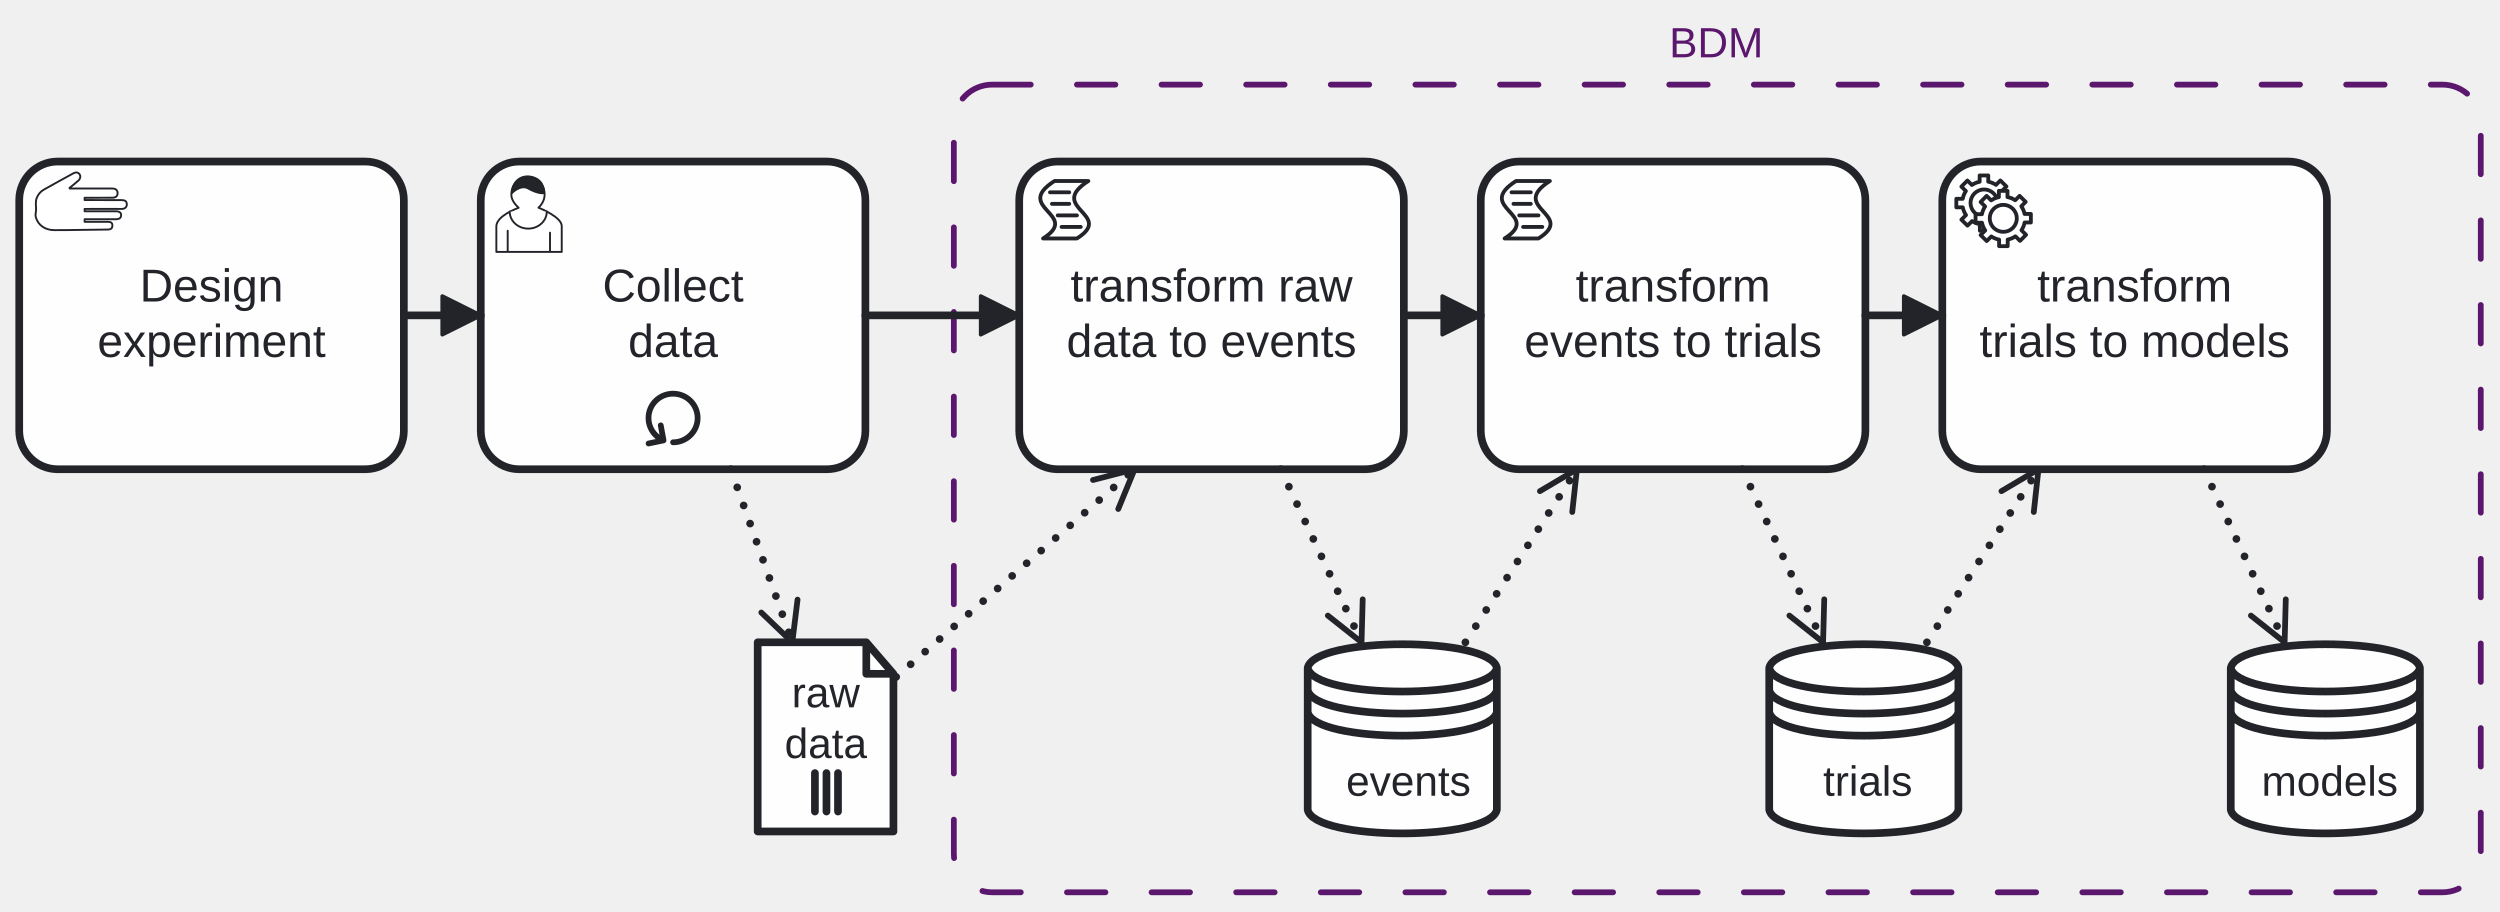
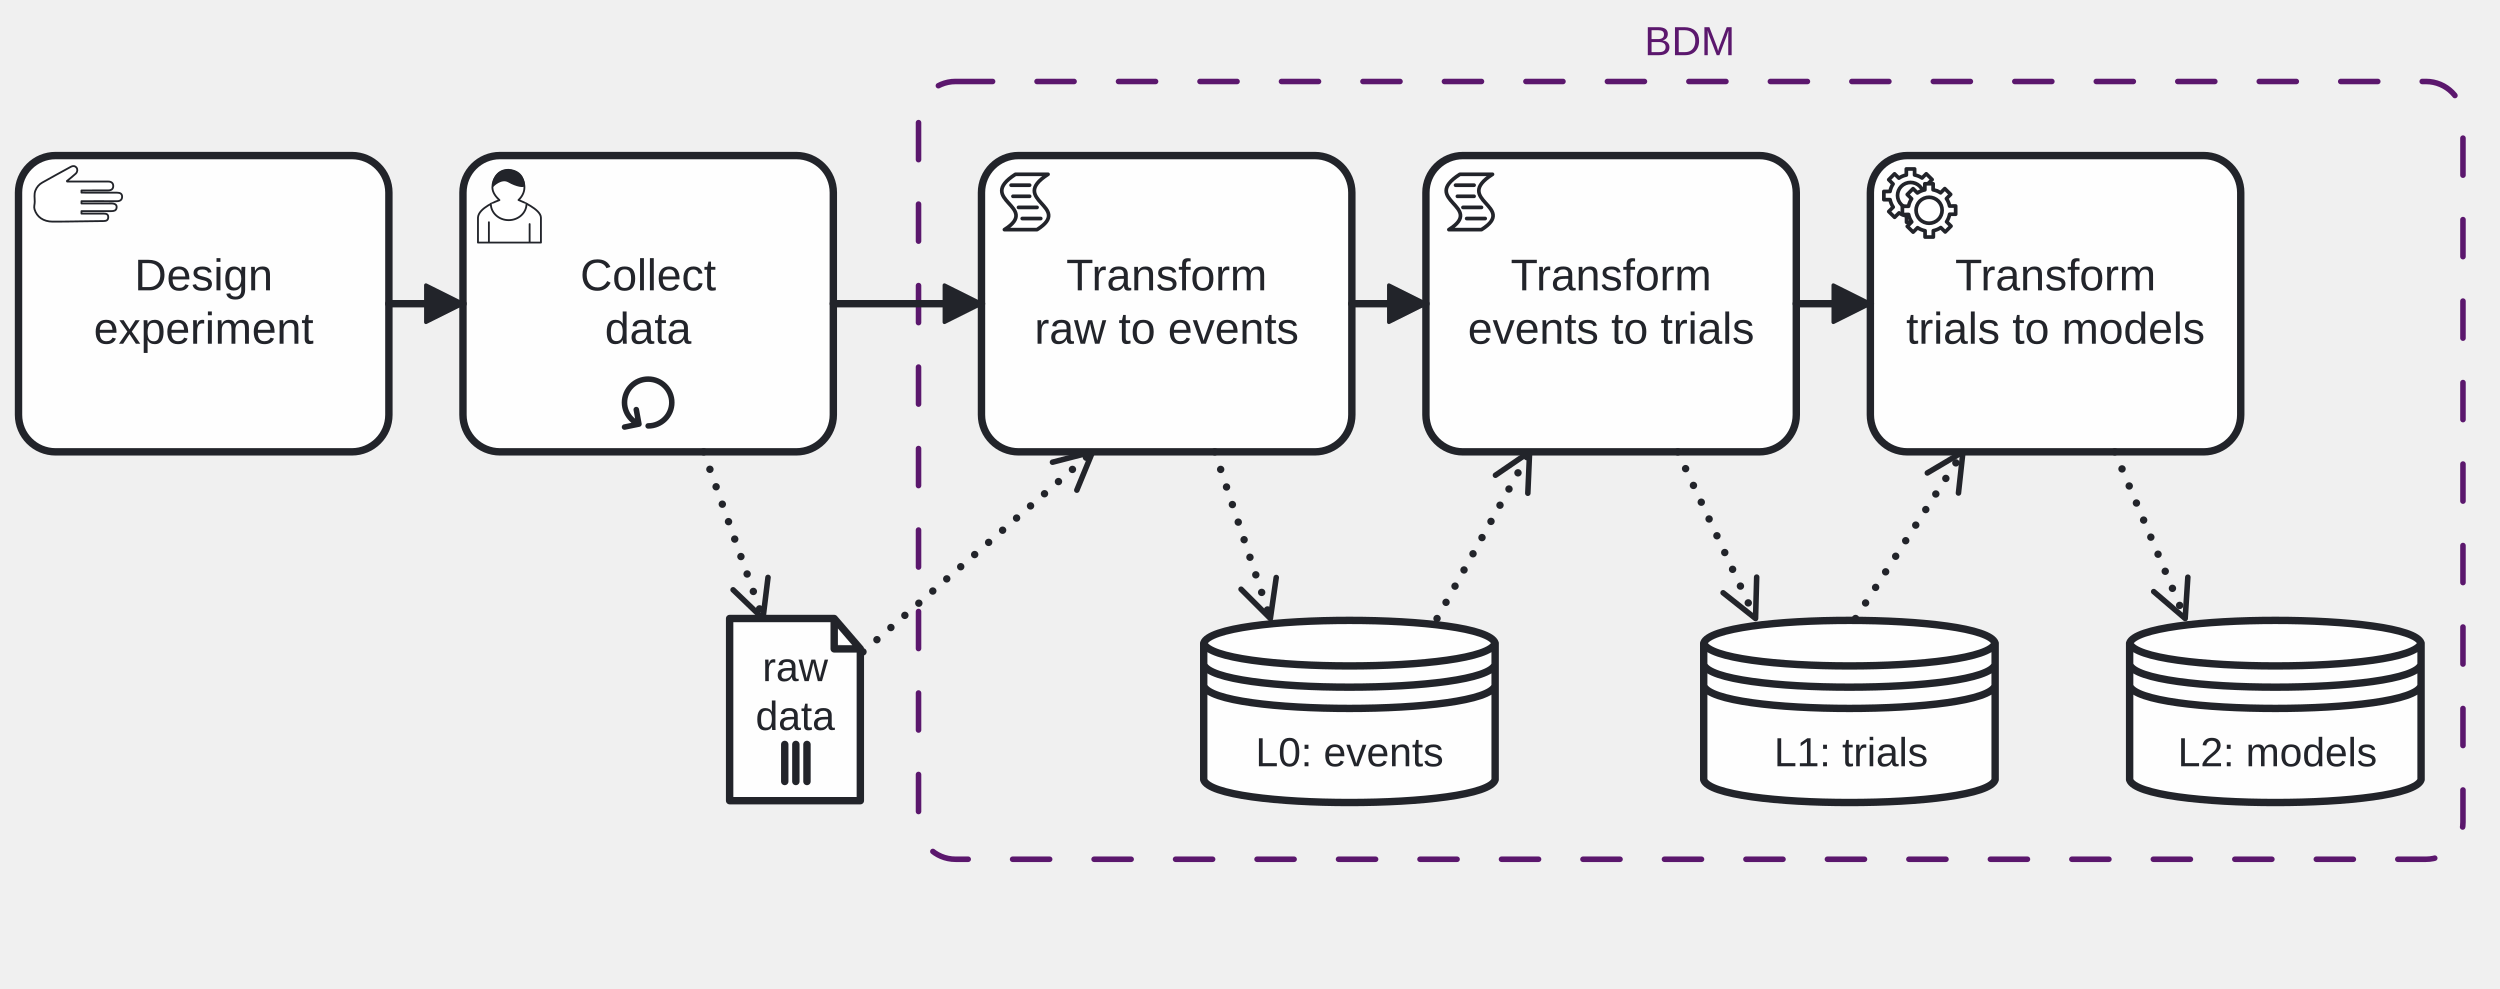
- <svg xmlns="http://www.w3.org/2000/svg" width="650" height="237" viewBox="155 68 650 237" version="1.1">
+ <svg xmlns="http://www.w3.org/2000/svg" width="675" height="267" viewBox="155 68 675 267" version="1.1">
  <defs>
    <pattern id="djs-grid-pattern-811394" width="10" height="10" patternUnits="userSpaceOnUse">
      <circle cx="0.5" cy="0.5" r="0.5" style="fill: rgb(204, 204, 204);" />
    </pattern>
  </defs>
  <g class="djs-group">
    <g class="djs-element djs-shape" data-element-id="DataStoreReference_1ino0y0" style="display: block;" transform="matrix(1 0 0 1 615 235)">
      <g class="djs-visual">
-         <path d="m  0,6.65 l  0,36.885 c  1.639,8.197 47.541,8.197  49.18,0 l  0,-36.885 c -1.639,-8.197 -47.541,-8.197 -49.18,0c  1.639,8.197 47.541,8.197  49.18,0 m  -49.18,5.738c  1.639,8.197 47.541,8.197 49.18,0m  -49.18,5.738c  1.639,8.197 47.541,8.197  49.18,0" style="fill: white; stroke-linecap: round; stroke-linejoin: round; stroke: rgb(34, 36, 42); stroke-width: 2px; fill-opacity: 0.95;" />
-       </g>
-       <rect class="djs-hit djs-hit-all" x="0" y="0" width="50" height="50" style="fill: none; stroke-opacity: 0; stroke: white; stroke-width: 15px;" />
-       <path d="M1.038 48.135C1.038 49.351 1.073 50.758 1.383 52.064C1.699 53.394 2.324 54.715 3.564 55.643C6.025 57.484 10.116 58.769 14.821 59.607C19.577 60.454 25.139 60.874 30.683 60.874C36.228 60.874 41.789 60.454 46.545 59.607C51.25 58.769 55.341 57.484 57.803 55.643C59.042 54.716 59.667 53.394 59.983 52.064C60.294 50.758 60.328 49.351 60.328 48.134V13.841C60.328 12.625 60.294 11.218 59.983 9.912C59.667 8.582 59.042 7.26 57.803 6.333C55.341 4.492 51.25 3.207 46.545 2.369C41.789 1.522 36.228 1.102 30.683 1.102C25.139 1.102 19.577 1.522 14.821 2.369C10.116 3.207 6.025 4.492 3.564 6.333C2.324 7.26 1.7 8.582 1.383 9.912C1.073 11.218 1.038 12.625 1.038 13.841V48.135Z" transform="translate(-6, -6)" class="djs-outline" style="stroke-width: 2px; fill: none;" />
-     </g>
-   </g>
-   <g class="djs-group">
-     <g class="djs-element djs-shape" data-element-id="DataStoreReference_1ino0y0_label" style="display: block;" transform="matrix(1 0 0 1 629 265)">
-       <g class="djs-visual">
-         <text lineHeight="1.2" class="djs-label" style="font-family: Arial, sans-serif; font-size: 11px; font-weight: normal; fill: rgb(34, 36, 42);">
-           <tspan x="0" y="9.9">trials</tspan>
-         </text>
-       </g>
-       <rect class="djs-hit djs-hit-all" x="0" y="0" width="24" height="14" style="fill: none; stroke-opacity: 0; stroke: white; stroke-width: 15px;" />
-       <rect x="-5" y="-5" rx="4" width="34" height="24" class="djs-outline" style="fill: none;" />
-     </g>
-   </g>
-   <g class="djs-group">
-     <g class="djs-element djs-shape" data-element-id="DataStoreReference_02o0uk6" style="display: block;" transform="matrix(1 0 0 1 495 235)">
-       <g class="djs-visual">
-         <path d="m  0,6.65 l  0,36.885 c  1.639,8.197 47.541,8.197  49.18,0 l  0,-36.885 c -1.639,-8.197 -47.541,-8.197 -49.18,0c  1.639,8.197 47.541,8.197  49.18,0 m  -49.18,5.738c  1.639,8.197 47.541,8.197 49.18,0m  -49.18,5.738c  1.639,8.197 47.541,8.197  49.18,0" style="fill: white; stroke-linecap: round; stroke-linejoin: round; stroke: rgb(34, 36, 42); stroke-width: 2px; fill-opacity: 0.95;" />
-       </g>
-       <rect class="djs-hit djs-hit-all" x="0" y="0" width="50" height="50" style="fill: none; stroke-opacity: 0; stroke: white; stroke-width: 15px;" />
-       <path d="M1.038 48.135C1.038 49.351 1.073 50.758 1.383 52.064C1.699 53.394 2.324 54.715 3.564 55.643C6.025 57.484 10.116 58.769 14.821 59.607C19.577 60.454 25.139 60.874 30.683 60.874C36.228 60.874 41.789 60.454 46.545 59.607C51.25 58.769 55.341 57.484 57.803 55.643C59.042 54.716 59.667 53.394 59.983 52.064C60.294 50.758 60.328 49.351 60.328 48.134V13.841C60.328 12.625 60.294 11.218 59.983 9.912C59.667 8.582 59.042 7.26 57.803 6.333C55.341 4.492 51.25 3.207 46.545 2.369C41.789 1.522 36.228 1.102 30.683 1.102C25.139 1.102 19.577 1.522 14.821 2.369C10.116 3.207 6.025 4.492 3.564 6.333C2.324 7.26 1.7 8.582 1.383 9.912C1.073 11.218 1.038 12.625 1.038 13.841V48.135Z" transform="translate(-6, -6)" class="djs-outline" style="stroke-width: 2px; fill: none;" />
-     </g>
-   </g>
-   <g class="djs-group">
-     <g class="djs-element djs-shape" data-element-id="DataStoreReference_02o0uk6_label" style="display: block;" transform="matrix(1 0 0 1 505 265)">
-       <g class="djs-visual">
-         <text lineHeight="1.2" class="djs-label" style="font-family: Arial, sans-serif; font-size: 11px; font-weight: normal; fill: rgb(34, 36, 42);">
-           <tspan x="0" y="9.9">events</tspan>
-         </text>
-       </g>
-       <rect class="djs-hit djs-hit-all" x="0" y="0" width="33" height="14" style="fill: none; stroke-opacity: 0; stroke: white; stroke-width: 15px;" />
-       <rect x="-5" y="-5" rx="4" width="43" height="24" class="djs-outline" style="fill: none;" />
-     </g>
-   </g>
-   <g class="djs-group">
-     <g class="djs-element djs-shape" data-element-id="DataStoreReference_0krgnbo" style="display: block;" transform="matrix(1 0 0 1 735 235)">
-       <g class="djs-visual">
-         <path d="m  0,6.65 l  0,36.885 c  1.639,8.197 47.541,8.197  49.18,0 l  0,-36.885 c -1.639,-8.197 -47.541,-8.197 -49.18,0c  1.639,8.197 47.541,8.197  49.18,0 m  -49.18,5.738c  1.639,8.197 47.541,8.197 49.18,0m  -49.18,5.738c  1.639,8.197 47.541,8.197  49.18,0" style="fill: white; stroke-linecap: round; stroke-linejoin: round; stroke: rgb(34, 36, 42); stroke-width: 2px; fill-opacity: 0.95;" />
-       </g>
-       <rect class="djs-hit djs-hit-all" x="0" y="0" width="50" height="50" style="fill: none; stroke-opacity: 0; stroke: white; stroke-width: 15px;" />
-       <path d="M1.038 48.135C1.038 49.351 1.073 50.758 1.383 52.064C1.699 53.394 2.324 54.715 3.564 55.643C6.025 57.484 10.116 58.769 14.821 59.607C19.577 60.454 25.139 60.874 30.683 60.874C36.228 60.874 41.789 60.454 46.545 59.607C51.25 58.769 55.341 57.484 57.803 55.643C59.042 54.716 59.667 53.394 59.983 52.064C60.294 50.758 60.328 49.351 60.328 48.134V13.841C60.328 12.625 60.294 11.218 59.983 9.912C59.667 8.582 59.042 7.26 57.803 6.333C55.341 4.492 51.25 3.207 46.545 2.369C41.789 1.522 36.228 1.102 30.683 1.102C25.139 1.102 19.577 1.522 14.821 2.369C10.116 3.207 6.025 4.492 3.564 6.333C2.324 7.26 1.7 8.582 1.383 9.912C1.073 11.218 1.038 12.625 1.038 13.841V48.135Z" transform="translate(-6, -6)" class="djs-outline" style="stroke-width: 2px; fill: none;" />
-     </g>
-   </g>
-   <g class="djs-group">
-     <g class="djs-element djs-shape" data-element-id="DataStoreReference_0krgnbo_label" style="display: block;" transform="matrix(1 0 0 1 743 265)">
-       <g class="djs-visual">
-         <text lineHeight="1.2" class="djs-label" style="font-family: Arial, sans-serif; font-size: 11px; font-weight: normal; fill: rgb(34, 36, 42);">
-           <tspan x="0" y="9.9">models</tspan>
-         </text>
-       </g>
-       <rect class="djs-hit djs-hit-all" x="0" y="0" width="36" height="14" style="fill: none; stroke-opacity: 0; stroke: white; stroke-width: 15px;" />
-       <rect x="-5" y="-5" rx="4" width="46" height="24" class="djs-outline" style="fill: none;" />
+         <path d="m  0,6.65 l  0,36.885 c  2.623,8.197 76.066,8.197  78.689,0 l  0,-36.885 c -2.623,-8.197 -76.066,-8.197 -78.689,0c  2.623,8.197 76.066,8.197  78.689,0 m  -78.689,5.738c  2.623,8.197 76.066,8.197 78.689,0m  -78.689,5.738c  2.623,8.197 76.066,8.197  78.689,0" style="fill: white; stroke-linecap: round; stroke-linejoin: round; stroke: rgb(34, 36, 42); stroke-width: 2px; fill-opacity: 0.95;" />
+       </g>
+       <rect class="djs-hit djs-hit-all" x="0" y="0" width="80" height="50" style="fill: none; stroke-opacity: 0; stroke: white; stroke-width: 15px;" />
+       <rect x="0" y="0" rx="4" width="100" height="100" class="djs-outline" style="fill: none;" />
    </g>
  </g>
  <g class="djs-group">
    <g class="djs-element djs-shape" data-element-id="Activity_1r7goy7" style="display: block;" transform="matrix(1 0 0 1 160 110)">
      <g class="djs-visual">
        <rect x="0" y="0" width="100" height="80" rx="10" ry="10" style="stroke-linecap: round; stroke-linejoin: round; stroke: rgb(34, 36, 42); stroke-width: 2px; fill: white; fill-opacity: 0.95;" />
        <text lineHeight="1.2" class="djs-label" style="font-family: Arial, sans-serif; font-size: 12px; font-weight: normal; fill: rgb(34, 36, 42);">
          <tspan x="31.32" y="36.4">Design </tspan>
          <tspan x="20.316" y="50.8">experiment</tspan>
        </text>
        <path d="m 17,15 c 0.234,-0.01 5.604,0.008 8.029,0.004 0.808,0 1.271,-0.172 1.417,-0.752 0.227,-0.898 -0.334,-1.314 -1.338,-1.316 -2.467,-0.01 -7.886,-0.004 -8.108,-0.004 -0.014,-0.079 0.016,-0.533 0,-0.61 0.195,-0.042 8.507,0.006 9.616,0.002 0.877,-0.007 1.35,-0.438 1.353,-1.208 0.003,-0.768 -0.479,-1.09 -1.35,-1.091 -2.968,-0.002 -9.619,-0.013 -9.619,-0.013 v -0.591 c 0,0 5.052,-0.016 7.225,-0.016 0.888,-0.002 1.354,-0.416 1.351,-1.193 -0.006,-0.761 -0.492,-1.196 -1.361,-1.196 -3.473,-0.005 -10.86,-0.003 -11.083,-0.003 -0.022,-0.047 -0.045,-0.094 -0.069,-0.139 0.394,-0.319 2.041,-1.626 2.415,-2.017 0.469,-0.487 0.519,-1.165 0.162,-1.604 -0.414,-0.511 -0.973,-0.5 -1.48,-0.236 -1.461,0.764 -6.6,3.643 -7.733,4.271 -0.9,0.499 -1.516,1.253 -1.882,2.19 -0.37,0.95 -0.17,2.01 -0.166,2.979 0.004,0.718 -0.273,1.345 -0.055,2.063 0.629,2.087 2.425,3.312 4.859,3.318 4.618,0.014 9.238,-0.139 13.857,-0.158 0.755,-0.004 1.171,-0.301 1.182,-1.033 0.012,-0.754 -0.423,-0.969 -1.183,-0.973 -1.778,-0.01 -5.824,-0.004 -6.04,-0.004 10e-4,-0.084 0.003,-0.586 10e-4,-0.67 z" style="fill: white; stroke-linecap: round; stroke-linejoin: round; stroke: rgb(34, 36, 42); stroke-width: 0.5px;" />
      </g>
      <rect class="djs-hit djs-hit-all" x="0" y="0" width="100" height="80" style="fill: none; stroke-opacity: 0; stroke: white; stroke-width: 15px;" />
      <rect x="-5" y="-5" rx="14" width="110" height="90" class="djs-outline" style="fill: none;" />
    </g>
  </g>
  <g class="djs-group">
    <g class="djs-element djs-shape" data-element-id="Activity_1oquv73" style="display: block;" transform="matrix(1 0 0 1 660 110)">
      <g class="djs-visual">
        <rect x="0" y="0" width="100" height="80" rx="10" ry="10" style="stroke-linecap: round; stroke-linejoin: round; stroke: rgb(34, 36, 42); stroke-width: 2px; fill: white; fill-opacity: 0.95;" />
        <text lineHeight="1.2" class="djs-label" style="font-family: Arial, sans-serif; font-size: 12px; font-weight: normal; fill: rgb(34, 36, 42);">
-           <tspan x="24.66" y="36.4">transform</tspan>
+           <tspan x="22.883" y="36.4">Transform</tspan>
          <tspan x="9.652" y="50.8">trials to models</tspan>
        </text>
        <circle cx="5" cy="5" r="5" transform="translate(6, 6)" style="stroke-linecap: round; stroke-linejoin: round; stroke: none; stroke-width: 2px; fill: white;" />
        <path d="m 12,18 v -1.713 c 0.352,-0.07 0.704,-0.178 1.048,-0.321 0.344,-0.145 0.666,-0.321 0.966,-0.521 l 1.194,1.18 1.567,-1.577 -1.195,-1.18 c 0.403,-0.614 0.683,-1.299 0.825,-2.018 l 1.622,-0.01 v -2.22 l -1.637,0.01 c -0.073,-0.352 -0.178,-0.7 -0.324,-1.044 -0.145,-0.344 -0.321,-0.664 -0.523,-0.962 l 1.131,-1.136 -1.583,-1.563 -1.13,1.136 c -0.614,-0.401 -1.303,-0.681 -2.023,-0.822 l 0.009,-1.619 h -2.241 l 0.004,1.631 c -0.354,0.074 -0.705,0.18 -1.05,0.324 -0.344,0.144 -0.665,0.321 -0.964,0.52 l -1.17,-1.158 -1.567,1.579 1.168,1.157 c -0.403,0.613 -0.683,1.298 -0.825,2.017 l -1.659,0.003 v 2.222 l 1.672,-0.006 c 0.073,0.351 0.18,0.702 0.324,1.045 0.145,0.344 0.321,0.664 0.523,0.961 l -1.199,1.197 1.584,1.56 1.196,-1.193 c 0.614,0.403 1.303,0.682 2.023,0.823 l 7.19e-4,1.699 h 2.227 z m 0.221,-3.996 c -1.789,0.75 -3.858,-0.093 -4.61,-1.874 -0.752,-1.783 0.091,-3.846 1.88,-4.596 1.788,-0.749 3.857,0.093 4.609,1.874 0.752,1.782 -0.091,3.846 -1.88,4.596 z" style="fill: white; stroke-linecap: round; stroke-linejoin: round; stroke: rgb(34, 36, 42); stroke-width: 1px;" />
        <circle cx="5" cy="5" r="5" transform="translate(11, 10)" style="stroke-linecap: round; stroke-linejoin: round; stroke: none; stroke-width: 2px; fill: white;" />
        <path d="m 17,22 v -1.713 c 0.352,-0.07 0.704,-0.178 1.048,-0.321 0.344,-0.145 0.666,-0.321 0.966,-0.521 l 1.194,1.18 1.567,-1.577 -1.195,-1.18 c 0.403,-0.614 0.683,-1.299 0.825,-2.018 l 1.622,-0.01 v -2.22 l -1.637,0.01 c -0.073,-0.352 -0.178,-0.7 -0.324,-1.044 -0.145,-0.344 -0.321,-0.664 -0.523,-0.962 l 1.131,-1.136 -1.583,-1.563 -1.13,1.136 c -0.614,-0.401 -1.303,-0.681 -2.023,-0.822 l 0.009,-1.619 h -2.241 l 0.004,1.631 c -0.354,0.074 -0.705,0.18 -1.05,0.324 -0.344,0.144 -0.665,0.321 -0.964,0.52 l -1.17,-1.158 -1.567,1.579 1.168,1.157 c -0.403,0.613 -0.683,1.298 -0.825,2.017 l -1.659,0.003 v 2.222 l 1.672,-0.006 c 0.073,0.351 0.18,0.702 0.324,1.045 0.145,0.344 0.321,0.664 0.523,0.961 l -1.199,1.197 1.584,1.56 1.196,-1.193 c 0.614,0.403 1.303,0.682 2.023,0.823 l 7.19e-4,1.699 h 2.227 z m 0.221,-3.996 c -1.789,0.75 -3.858,-0.093 -4.61,-1.874 -0.752,-1.783 0.091,-3.846 1.88,-4.596 1.788,-0.749 3.857,0.093 4.609,1.874 0.752,1.782 -0.091,3.846 -1.88,4.596 z" style="fill: white; stroke-linecap: round; stroke-linejoin: round; stroke: rgb(34, 36, 42); stroke-width: 1px;" />
      </g>
      <rect class="djs-hit djs-hit-all" x="0" y="0" width="100" height="80" style="fill: none; stroke-opacity: 0; stroke: white; stroke-width: 15px;" />
      <rect x="-5" y="-5" rx="14" width="110" height="90" class="djs-outline" style="fill: none;" />
    </g>
  </g>
  <g class="djs-group">
    <g class="djs-element djs-shape" data-element-id="Activity_0a0hjwh" style="display: block;" transform="matrix(1 0 0 1 280 110)">
      <g class="djs-visual">
        <rect x="0" y="0" width="100" height="80" rx="10" ry="10" style="stroke-linecap: round; stroke-linejoin: round; stroke: rgb(34, 36, 42); stroke-width: 2px; fill: white; fill-opacity: 0.95;" />
        <text lineHeight="1.2" class="djs-label" style="font-family: Arial, sans-serif; font-size: 12px; font-weight: normal; fill: rgb(34, 36, 42);">
          <tspan x="31.66" y="36.4">Collect</tspan>
          <tspan x="38.32" y="50.8">data</tspan>
        </text>
        <path data-marker="loop" d="m 50,73 c 3.527,0 6.386,-2.83 6.386,-6.321 0,-3.491 -2.859,-6.321 -6.386,-6.321 -3.527,0 -6.386,2.83 -6.386,6.321 0,1.745 0.715,3.326 1.87,4.469 0.578,0.572 1.266,1.035 2.03,1.355 l -0.718,-3.91 m 0.718,3.91 -3.885,0.803" style="fill: none; stroke-linecap: round; stroke-linejoin: round; stroke: rgb(34, 36, 42); stroke-width: 1.5px; stroke-miterlimit: 0.5;" />
        <path d="m 15,12 c 0.909,-0.845 1.594,-2.049 1.594,-3.385 0,-2.554 -1.805,-4.622 -4.357,-4.622 -2.552,0 -4.288,2.068 -4.288,4.622 0,1.348 0.974,2.562 1.896,3.405 -0.529,0.187 -5.669,2.097 -5.794,4.756 v 6.718 h 17 v -6.718 c 0,-2.298 -5.528,-4.595 -6.051,-4.776 zm -8,6 l 0,5.5 m 11,0 l 0,-5" style="fill: white; stroke-linecap: round; stroke-linejoin: round; stroke: rgb(34, 36, 42); stroke-width: 0.5px;" />
        <path d="m 15,12 m 2.162,1.009 c 0,2.447 -2.158,4.431 -4.821,4.431 -2.665,0 -4.822,-1.981 -4.822,-4.431 " style="fill: white; stroke-linecap: round; stroke-linejoin: round; stroke: rgb(34, 36, 42); stroke-width: 0.5px;" />
        <path d="m 15,12 m -6.9,-3.80 c 0,0 2.251,-2.358 4.274,-1.177 2.024,1.181 4.221,1.537 4.124,0.965 -0.098,-0.57 -0.117,-3.791 -4.191,-4.136 -3.575,0.001 -4.208,3.367 -4.207,4.348 z" style="fill: rgb(34, 36, 42); stroke-linecap: round; stroke-linejoin: round; stroke: rgb(34, 36, 42); stroke-width: 0.5px;" />
      </g>
      <rect class="djs-hit djs-hit-all" x="0" y="0" width="100" height="80" style="fill: none; stroke-opacity: 0; stroke: white; stroke-width: 15px;" />
      <rect x="-5" y="-5" rx="14" width="110" height="90" class="djs-outline" style="fill: none;" />
    </g>
  </g>
  <g class="djs-group">
    <g class="djs-element djs-shape" data-element-id="DataStoreReference_1dlo89j" style="display: block;" transform="matrix(1 0 0 1 352 235)">
      <g class="djs-visual">
        <path d="m 0,0 28.235,0 7.059,8.197 0,40.984 -35.294,0 0,-49.18 28.235,0 0,8.197 7.059,0" style="fill: white; stroke-linecap: round; stroke-linejoin: round; stroke: rgb(34, 36, 42); stroke-width: 2px; fill-opacity: 0.95;" />
        <path d="m11.88,32 m 3,2 l 0,10 m 3,-10 l 0,10 m 3,-10 l 0,10" style="fill: white; stroke-linecap: round; stroke-linejoin: round; stroke: rgb(34, 36, 42); stroke-width: 2px;" />
      </g>
      <rect class="djs-hit djs-hit-all" x="0" y="0" width="36" height="50" style="fill: none; stroke-opacity: 0; stroke: white; stroke-width: 15px;" />
      <path d="M44.765 11.326L36.989 2.641C36.045 1.586 34.565 0.989 33.19 0.989H5.987C3.227 0.989 0.99 3.349 0.99 6.26V55.023C0.99 57.935 3.227 60.295 5.987 60.295H40.966C43.726 60.295 45.963 57.935 45.963 55.023V14.946C45.963 13.6 45.641 12.305 44.765 11.326Z" transform="translate(-6, -6)" class="djs-outline" style="stroke-width: 2px; fill: none;" />
    </g>
  </g>
  <g class="djs-group">
    <g class="djs-element djs-shape" data-element-id="DataStoreReference_1dlo89j_label" style="display: block;" transform="matrix(1 0 0 1 359 242)">
      <g class="djs-visual">
        <text lineHeight="1.2" class="djs-label" style="font-family: Arial, sans-serif; font-size: 11px; font-weight: normal; fill: rgb(34, 36, 42);">
          <tspan x="1.844" y="9.9">raw</tspan>
          <tspan x="0" y="23.1">data</tspan>
        </text>
      </g>
      <rect class="djs-hit djs-hit-all" x="0" y="0" width="22" height="27" style="fill: none; stroke-opacity: 0; stroke: white; stroke-width: 15px;" />
      <rect x="-5" y="-5" rx="4" width="32" height="37" class="djs-outline" style="fill: none;" />
    </g>
  </g>
  <g class="djs-group">
    <g class="djs-element djs-shape" data-element-id="Activity_0lv0v7k" style="display: block;" transform="matrix(1 0 0 1 420 110)">
      <g class="djs-visual">
        <rect x="0" y="0" width="100" height="80" rx="10" ry="10" style="stroke-linecap: round; stroke-linejoin: round; stroke: rgb(34, 36, 42); stroke-width: 2px; fill: white; fill-opacity: 0.95;" />
        <text lineHeight="1.2" class="djs-label" style="font-family: Arial, sans-serif; font-size: 12px; font-weight: normal; fill: rgb(34, 36, 42);">
-           <tspan x="13.324" y="36.4">transform raw </tspan>
-           <tspan x="12.305" y="50.8">data to events</tspan>
+           <tspan x="22.883" y="36.4">Transform</tspan>
+           <tspan x="14.316" y="50.8">raw to events</tspan>
        </text>
        <path d="m 15,20 c 9.967,-6.273 -8.001,-7.919 2.969,-14.938 l -8.803,0 c -10.97,7.019 6.998,8.665 -2.969,14.938 z m -7,-12 l 5,0 m -4.5,3 l 4.5,0 m -3,3 l 5,0m -4,3 l 5,0" style="fill: white; stroke-linecap: round; stroke-linejoin: round; stroke: rgb(34, 36, 42); stroke-width: 1px;" />
      </g>
      <rect class="djs-hit djs-hit-all" x="0" y="0" width="100" height="80" style="fill: none; stroke-opacity: 0; stroke: white; stroke-width: 15px;" />
      <rect x="-5" y="-5" rx="14" width="110" height="90" class="djs-outline" style="fill: none;" />
    </g>
  </g>
  <g class="djs-group">
    <g class="djs-element djs-shape" data-element-id="Activity_0dvadtz" style="display: block;" transform="matrix(1 0 0 1 540 110)">
      <g class="djs-visual">
        <rect x="0" y="0" width="100" height="80" rx="10" ry="10" style="stroke-linecap: round; stroke-linejoin: round; stroke: rgb(34, 36, 42); stroke-width: 2px; fill: white; fill-opacity: 0.95;" />
        <text lineHeight="1.2" class="djs-label" style="font-family: Arial, sans-serif; font-size: 12px; font-weight: normal; fill: rgb(34, 36, 42);">
-           <tspan x="24.66" y="36.4">transform </tspan>
+           <tspan x="22.883" y="36.4">Transform </tspan>
          <tspan x="11.316" y="50.8">events to trials</tspan>
        </text>
        <path d="m 15,20 c 9.967,-6.273 -8.001,-7.919 2.969,-14.938 l -8.803,0 c -10.97,7.019 6.998,8.665 -2.969,14.938 z m -7,-12 l 5,0 m -4.5,3 l 4.5,0 m -3,3 l 5,0m -4,3 l 5,0" style="fill: white; stroke-linecap: round; stroke-linejoin: round; stroke: rgb(34, 36, 42); stroke-width: 1px;" />
      </g>
      <rect class="djs-hit djs-hit-all" x="0" y="0" width="100" height="80" style="fill: none; stroke-opacity: 0; stroke: white; stroke-width: 15px;" />
      <rect x="-5" y="-5" rx="14" width="110" height="90" class="djs-outline" style="fill: none;" />
    </g>
  </g>
  <g class="djs-group">
+     <g class="djs-element djs-shape" data-element-id="DataStoreReference_02o0uk6" style="display: block;" transform="matrix(1 0 0 1 480 235)">
+       <g class="djs-visual">
+         <path d="m  0,6.65 l  0,36.885 c  2.623,8.197 76.066,8.197  78.689,0 l  0,-36.885 c -2.623,-8.197 -76.066,-8.197 -78.689,0c  2.623,8.197 76.066,8.197  78.689,0 m  -78.689,5.738c  2.623,8.197 76.066,8.197 78.689,0m  -78.689,5.738c  2.623,8.197 76.066,8.197  78.689,0" style="fill: white; stroke-linecap: round; stroke-linejoin: round; stroke: rgb(34, 36, 42); stroke-width: 2px; fill-opacity: 0.95;" />
+       </g>
+       <rect class="djs-hit djs-hit-all" x="0" y="0" width="80" height="50" style="fill: none; stroke-opacity: 0; stroke: white; stroke-width: 15px;" />
+       <rect x="0" y="0" rx="4" width="100" height="100" class="djs-outline" style="fill: none;" />
+     </g>
+   </g>
+   <g class="djs-group">
+     <g class="djs-element djs-shape" data-element-id="DataStoreReference_0krgnbo" style="display: block;" transform="matrix(1 0 0 1 730 235)">
+       <g class="djs-visual">
+         <path d="m  0,6.65 l  0,36.885 c  2.623,8.197 76.066,8.197  78.689,0 l  0,-36.885 c -2.623,-8.197 -76.066,-8.197 -78.689,0c  2.623,8.197 76.066,8.197  78.689,0 m  -78.689,5.738c  2.623,8.197 76.066,8.197 78.689,0m  -78.689,5.738c  2.623,8.197 76.066,8.197  78.689,0" style="fill: white; stroke-linecap: round; stroke-linejoin: round; stroke: rgb(34, 36, 42); stroke-width: 2px; fill-opacity: 0.95;" />
+       </g>
+       <rect class="djs-hit djs-hit-all" x="0" y="0" width="80" height="50" style="fill: none; stroke-opacity: 0; stroke: white; stroke-width: 15px;" />
+       <rect x="0" y="0" rx="4" width="100" height="100" class="djs-outline" style="fill: none;" />
+     </g>
+   </g>
+   <g class="djs-group">
    <g class="djs-element djs-shape djs-frame" data-element-id="Group_13092jo" style="display: block;" transform="matrix(1 0 0 1 403 90)">
      <g class="djs-visual">
-         <rect x="0" y="0" width="397" height="210" rx="10" ry="10" style="stroke-linecap: round; stroke-linejoin: round; stroke: rgb(91, 23, 109); stroke-width: 1.5px; fill: none; stroke-dasharray: 10, 6, 0, 6; pointer-events: none;" />
-       </g>
-       <rect class="djs-hit djs-hit-stroke" x="0" y="0" width="397" height="210" style="fill: none; stroke-opacity: 0; stroke: white; stroke-width: 15px;" />
-       <rect x="-5" y="-5" rx="14" width="407" height="220" class="djs-outline" style="fill: none;" />
-     </g>
-   </g>
-   <g class="djs-group">
-     <g class="djs-element djs-shape" data-element-id="Group_13092jo_label" style="display: block;" transform="matrix(1 0 0 1 589 73)">
+         <rect x="0" y="0" width="417" height="210" rx="10" ry="10" style="stroke-linecap: round; stroke-linejoin: round; stroke: rgb(91, 23, 109); stroke-width: 1.5px; fill: none; stroke-dasharray: 10, 6, 0, 6; pointer-events: none;" />
+       </g>
+       <rect class="djs-hit djs-hit-stroke" x="0" y="0" width="417" height="210" style="fill: none; stroke-opacity: 0; stroke: white; stroke-width: 15px;" />
+       <rect x="-5" y="-5" rx="14" width="427" height="220" class="djs-outline" style="fill: none;" />
+     </g>
+   </g>
+   <g class="djs-group">
+     <g class="djs-element djs-connection" data-element-id="Flow_1y7gxh3" style="display: block;">
+       <g class="djs-visual">
+         <defs>
+           <marker id="marker-b9qi268ksd4okoffwi5k9ebcc" viewBox="0 0 20 20" refX="11" refY="10" markerWidth="10" markerHeight="10" orient="auto">
+             <path d="M 1 5 L 11 10 L 1 15 Z" style="stroke-linecap: round; stroke-linejoin: round; stroke: rgb(34, 36, 42); stroke-width: 1px; fill: rgb(34, 36, 42);" />
+           </marker>
+         </defs>
+         <path data-corner-radius="5" style="fill: none; stroke-linecap: round; stroke-linejoin: round; stroke: rgb(34, 36, 42); stroke-width: 2px; marker-end: url('#marker-b9qi268ksd4okoffwi5k9ebcc');" d="M380,150L420,150" />
+       </g>
+       <path d="M380,150L420,150" class="djs-hit djs-hit-stroke" style="fill: none; stroke-opacity: 0; stroke: white; stroke-width: 15px;" />
+       <rect x="375" y="145" rx="4" width="50" height="10" class="djs-outline" style="fill: none;" />
+     </g>
+   </g>
+   <g class="djs-group">
+     <g class="djs-element djs-connection" data-element-id="Flow_1cxrbb5" style="display: block;">
+       <g class="djs-visual">
+         <defs>
+           <marker id="marker-7xxuyx0bxoai5m30fo43sb6ul" viewBox="0 0 20 20" refX="11" refY="10" markerWidth="10" markerHeight="10" orient="auto">
+             <path d="M 1 5 L 11 10 L 1 15 Z" style="stroke-linecap: round; stroke-linejoin: round; stroke: rgb(34, 36, 42); stroke-width: 1px; fill: rgb(34, 36, 42);" />
+           </marker>
+         </defs>
+         <path data-corner-radius="5" style="fill: none; stroke-linecap: round; stroke-linejoin: round; stroke: rgb(34, 36, 42); stroke-width: 2px; marker-end: url('#marker-7xxuyx0bxoai5m30fo43sb6ul');" d="M520,150L540,150" />
+       </g>
+       <path d="M520,150L540,150" class="djs-hit djs-hit-stroke" style="fill: none; stroke-opacity: 0; stroke: white; stroke-width: 15px;" />
+       <rect x="515" y="145" rx="4" width="30" height="10" class="djs-outline" style="fill: none;" />
+     </g>
+   </g>
+   <g class="djs-group">
+     <g class="djs-element djs-connection" data-element-id="Flow_0jbv9t3" style="display: block;">
+       <g class="djs-visual">
+         <defs>
+           <marker id="marker-4mwrtd8vit3z3k2quoeg960s0" viewBox="0 0 20 20" refX="11" refY="10" markerWidth="10" markerHeight="10" orient="auto">
+             <path d="M 1 5 L 11 10 L 1 15 Z" style="stroke-linecap: round; stroke-linejoin: round; stroke: rgb(34, 36, 42); stroke-width: 1px; fill: rgb(34, 36, 42);" />
+           </marker>
+         </defs>
+         <path data-corner-radius="5" style="fill: none; stroke-linecap: round; stroke-linejoin: round; stroke: rgb(34, 36, 42); stroke-width: 2px; marker-end: url('#marker-4mwrtd8vit3z3k2quoeg960s0');" d="M640,150L660,150" />
+       </g>
+       <path d="M640,150L660,150" class="djs-hit djs-hit-stroke" style="fill: none; stroke-opacity: 0; stroke: white; stroke-width: 15px;" />
+       <rect x="635" y="145" rx="4" width="30" height="10" class="djs-outline" style="fill: none;" />
+     </g>
+   </g>
+   <g class="djs-group">
+     <g class="djs-element djs-connection" data-element-id="Flow_0uw1wjk" style="display: block;">
+       <g class="djs-visual">
+         <defs>
+           <marker id="marker-bdyy9jrb1o7m1fr5y3nb9c6u5" viewBox="0 0 20 20" refX="11" refY="10" markerWidth="10" markerHeight="10" orient="auto">
+             <path d="M 1 5 L 11 10 L 1 15 Z" style="stroke-linecap: round; stroke-linejoin: round; stroke: rgb(34, 36, 42); stroke-width: 1px; fill: rgb(34, 36, 42);" />
+           </marker>
+         </defs>
+         <path data-corner-radius="5" style="fill: none; stroke-linecap: round; stroke-linejoin: round; stroke: rgb(34, 36, 42); stroke-width: 2px; marker-end: url('#marker-bdyy9jrb1o7m1fr5y3nb9c6u5');" d="M260,150L280,150" />
+       </g>
+       <path d="M260,150L280,150" class="djs-hit djs-hit-stroke" style="fill: none; stroke-opacity: 0; stroke: white; stroke-width: 15px;" />
+       <rect x="255" y="145" rx="4" width="30" height="10" class="djs-outline" style="fill: none;" />
+     </g>
+   </g>
+   <g class="djs-group">
+     <g class="djs-element djs-connection" data-element-id="DataInputAssociation_0v0we04" style="display: block;">
+       <g class="djs-visual">
+         <defs>
+           <marker id="marker-axaglbi4xoxihemzqkwhemavd" viewBox="0 0 20 20" refX="11" refY="10" markerWidth="10" markerHeight="10" orient="auto">
+             <path d="M 1 5 L 11 10 L 1 15" style="fill: none; stroke-linecap: round; stroke-linejoin: round; stroke: rgb(34, 36, 42); stroke-width: 1.5px; stroke-dasharray: 10000, 1;" />
+           </marker>
+         </defs>
+         <path data-corner-radius="5" style="fill: none; stroke-linecap: round; stroke-linejoin: round; stroke: rgb(34, 36, 42); stroke-width: 2px; marker-end: url('#marker-axaglbi4xoxihemzqkwhemavd'); stroke-dasharray: 0, 5;" d="M656,235L685,190" />
+       </g>
+       <path d="M656,235L685,190" class="djs-hit djs-hit-stroke" style="fill: none; stroke-opacity: 0; stroke: white; stroke-width: 15px;" />
+       <rect x="651" y="185" rx="4" width="39" height="55" class="djs-outline" style="fill: none;" />
+     </g>
+   </g>
+   <g class="djs-group">
+     <g class="djs-element djs-connection" data-element-id="DataOutputAssociation_0t1zh9d" style="display: block;">
+       <g class="djs-visual">
+         <defs>
+           <marker id="marker-6vtmgvaugagiqpwa43jmszvi5" viewBox="0 0 20 20" refX="11" refY="10" markerWidth="10" markerHeight="10" orient="auto">
+             <path d="M 1 5 L 11 10 L 1 15" style="fill: none; stroke-linecap: round; stroke-linejoin: round; stroke: rgb(34, 36, 42); stroke-width: 1.5px; stroke-dasharray: 10000, 1;" />
+           </marker>
+         </defs>
+         <path data-corner-radius="5" style="fill: none; stroke-linecap: round; stroke-linejoin: round; stroke: rgb(34, 36, 42); stroke-width: 2px; marker-end: url('#marker-6vtmgvaugagiqpwa43jmszvi5'); stroke-dasharray: 0, 5;" d="M726,190L745,235" />
+       </g>
+       <path d="M726,190L745,235" class="djs-hit djs-hit-stroke" style="fill: none; stroke-opacity: 0; stroke: white; stroke-width: 15px;" />
+       <rect x="721" y="185" rx="4" width="29" height="55" class="djs-outline" style="fill: none;" />
+     </g>
+   </g>
+   <g class="djs-group">
+     <g class="djs-element djs-connection" data-element-id="DataOutputAssociation_1bgdx2i" style="display: block;">
+       <g class="djs-visual">
+         <defs>
+           <marker id="marker-bc7ga7d9dkw22wz7h7i5d90h8" viewBox="0 0 20 20" refX="11" refY="10" markerWidth="10" markerHeight="10" orient="auto">
+             <path d="M 1 5 L 11 10 L 1 15" style="fill: none; stroke-linecap: round; stroke-linejoin: round; stroke: rgb(34, 36, 42); stroke-width: 1.5px; stroke-dasharray: 10000, 1;" />
+           </marker>
+         </defs>
+         <path data-corner-radius="5" style="fill: none; stroke-linecap: round; stroke-linejoin: round; stroke: rgb(34, 36, 42); stroke-width: 2px; marker-end: url('#marker-bc7ga7d9dkw22wz7h7i5d90h8'); stroke-dasharray: 0, 5;" d="M345,190L361,235" />
+       </g>
+       <path d="M345,190L361,235" class="djs-hit djs-hit-stroke" style="fill: none; stroke-opacity: 0; stroke: white; stroke-width: 15px;" />
+       <rect x="340" y="185" rx="4" width="26" height="55" class="djs-outline" style="fill: none;" />
+     </g>
+   </g>
+   <g class="djs-group">
+     <g class="djs-element djs-connection" data-element-id="DataInputAssociation_1j0lb0f" style="display: block;">
+       <g class="djs-visual">
+         <defs>
+           <marker id="marker-boq2xz91wf85seygqfgeov2d4" viewBox="0 0 20 20" refX="11" refY="10" markerWidth="10" markerHeight="10" orient="auto">
+             <path d="M 1 5 L 11 10 L 1 15" style="fill: none; stroke-linecap: round; stroke-linejoin: round; stroke: rgb(34, 36, 42); stroke-width: 1.5px; stroke-dasharray: 10000, 1;" />
+           </marker>
+         </defs>
+         <path data-corner-radius="5" style="fill: none; stroke-linecap: round; stroke-linejoin: round; stroke: rgb(34, 36, 42); stroke-width: 2px; marker-end: url('#marker-boq2xz91wf85seygqfgeov2d4'); stroke-dasharray: 0, 5;" d="M388,244L450,190" />
+       </g>
+       <path d="M388,244L450,190" class="djs-hit djs-hit-stroke" style="fill: none; stroke-opacity: 0; stroke: white; stroke-width: 15px;" />
+       <rect x="383" y="185" rx="4" width="72" height="64" class="djs-outline" style="fill: none;" />
+     </g>
+   </g>
+   <g class="djs-group">
+     <g class="djs-element djs-connection" data-element-id="DataOutputAssociation_0pz4h9h" style="display: block;">
+       <g class="djs-visual">
+         <defs>
+           <marker id="marker-2ivchij2vfldtqw3xu45aond1" viewBox="0 0 20 20" refX="11" refY="10" markerWidth="10" markerHeight="10" orient="auto">
+             <path d="M 1 5 L 11 10 L 1 15" style="fill: none; stroke-linecap: round; stroke-linejoin: round; stroke: rgb(34, 36, 42); stroke-width: 1.5px; stroke-dasharray: 10000, 1;" />
+           </marker>
+         </defs>
+         <path data-corner-radius="5" style="fill: none; stroke-linecap: round; stroke-linejoin: round; stroke: rgb(34, 36, 42); stroke-width: 2px; marker-end: url('#marker-2ivchij2vfldtqw3xu45aond1'); stroke-dasharray: 0, 5;" d="M483,190L498,235" />
+       </g>
+       <path d="M483,190L498,235" class="djs-hit djs-hit-stroke" style="fill: none; stroke-opacity: 0; stroke: white; stroke-width: 15px;" />
+       <rect x="478" y="185" rx="4" width="25" height="55" class="djs-outline" style="fill: none;" />
+     </g>
+   </g>
+   <g class="djs-group">
+     <g class="djs-element djs-connection" data-element-id="DataInputAssociation_1030daf" style="display: block;">
+       <g class="djs-visual">
+         <defs>
+           <marker id="marker-9erbhy5jtq33iu5hdme3h7qop" viewBox="0 0 20 20" refX="11" refY="10" markerWidth="10" markerHeight="10" orient="auto">
+             <path d="M 1 5 L 11 10 L 1 15" style="fill: none; stroke-linecap: round; stroke-linejoin: round; stroke: rgb(34, 36, 42); stroke-width: 1.5px; stroke-dasharray: 10000, 1;" />
+           </marker>
+         </defs>
+         <path data-corner-radius="5" style="fill: none; stroke-linecap: round; stroke-linejoin: round; stroke: rgb(34, 36, 42); stroke-width: 2px; marker-end: url('#marker-9erbhy5jtq33iu5hdme3h7qop'); stroke-dasharray: 0, 5;" d="M543,235L568,190" />
+       </g>
+       <path d="M543,235L568,190" class="djs-hit djs-hit-stroke" style="fill: none; stroke-opacity: 0; stroke: white; stroke-width: 15px;" />
+       <rect x="538" y="185" rx="4" width="35" height="55" class="djs-outline" style="fill: none;" />
+     </g>
+   </g>
+   <g class="djs-group">
+     <g class="djs-element djs-connection" data-element-id="DataOutputAssociation_020w91g" style="display: block;">
+       <g class="djs-visual">
+         <defs>
+           <marker id="marker-epdokcgxszvye5z3e7qk8dt81" viewBox="0 0 20 20" refX="11" refY="10" markerWidth="10" markerHeight="10" orient="auto">
+             <path d="M 1 5 L 11 10 L 1 15" style="fill: none; stroke-linecap: round; stroke-linejoin: round; stroke: rgb(34, 36, 42); stroke-width: 1.5px; stroke-dasharray: 10000, 1;" />
+           </marker>
+         </defs>
+         <path data-corner-radius="5" style="fill: none; stroke-linecap: round; stroke-linejoin: round; stroke: rgb(34, 36, 42); stroke-width: 2px; marker-end: url('#marker-epdokcgxszvye5z3e7qk8dt81'); stroke-dasharray: 0, 5;" d="M608,190L629,235" />
+       </g>
+       <path d="M608,190L629,235" class="djs-hit djs-hit-stroke" style="fill: none; stroke-opacity: 0; stroke: white; stroke-width: 15px;" />
+       <rect x="603" y="185" rx="4" width="31" height="55" class="djs-outline" style="fill: none;" />
+     </g>
+   </g>
+   <g class="djs-group">
+     <g class="djs-element djs-shape" data-element-id="DataStoreReference_1ino0y0_label" style="display: block;" transform="matrix(1 0 0 1 634 265)">
+       <g class="djs-visual">
+         <text lineHeight="1.2" class="djs-label" style="font-family: Arial, sans-serif; font-size: 11px; font-weight: normal; fill: rgb(34, 36, 42);">
+           <tspan x="0" y="9.9">L1: trials</tspan>
+         </text>
+       </g>
+       <rect class="djs-hit djs-hit-all" x="0" y="0" width="42" height="14" style="fill: none; stroke-opacity: 0; stroke: white; stroke-width: 15px;" />
+       <rect x="-5" y="-5" rx="4" width="52" height="24" class="djs-outline" style="fill: none;" />
+     </g>
+   </g>
+   <g class="djs-group">
+     <g class="djs-element djs-shape" data-element-id="DataStoreReference_02o0uk6_label" style="display: block;" transform="matrix(1 0 0 1 494 265)">
+       <g class="djs-visual">
+         <text lineHeight="1.2" class="djs-label" style="font-family: Arial, sans-serif; font-size: 11px; font-weight: normal; fill: rgb(34, 36, 42);">
+           <tspan x="0" y="9.9">L0: events</tspan>
+         </text>
+       </g>
+       <rect class="djs-hit djs-hit-all" x="0" y="0" width="51" height="14" style="fill: none; stroke-opacity: 0; stroke: white; stroke-width: 15px;" />
+       <rect x="-5" y="-5" rx="4" width="61" height="24" class="djs-outline" style="fill: none;" />
+     </g>
+   </g>
+   <g class="djs-group">
+     <g class="djs-element djs-shape" data-element-id="DataStoreReference_0krgnbo_label" style="display: block;" transform="matrix(1 0 0 1 743 265)">
+       <g class="djs-visual">
+         <text lineHeight="1.2" class="djs-label" style="font-family: Arial, sans-serif; font-size: 11px; font-weight: normal; fill: rgb(34, 36, 42);">
+           <tspan x="0" y="9.9">L2: models</tspan>
+         </text>
+       </g>
+       <rect class="djs-hit djs-hit-all" x="0" y="0" width="54" height="14" style="fill: none; stroke-opacity: 0; stroke: white; stroke-width: 15px;" />
+       <rect x="-5" y="-5" rx="4" width="64" height="24" class="djs-outline" style="fill: none;" />
+     </g>
+   </g>
+   <g class="djs-group">
+     <g class="djs-element djs-shape" data-element-id="Group_13092jo_label" style="display: block;" transform="matrix(1 0 0 1 599 73)">
      <g class="djs-visual">
        <text lineHeight="1.2" class="djs-label" style="font-family: Arial, sans-serif; font-size: 11px; font-weight: normal; fill: rgb(91, 23, 109);">
          <tspan x="0" y="9.9">BDM</tspan>
        </text>
      </g>
      <rect class="djs-hit djs-hit-all" x="0" y="0" width="25" height="14" style="fill: none; stroke-opacity: 0; stroke: white; stroke-width: 15px;" />
      <rect x="-5" y="-5" rx="4" width="35" height="24" class="djs-outline" style="fill: none;" />
    </g>
  </g>
-   <g class="djs-group">
-     <g class="djs-element djs-connection" data-element-id="Flow_1y7gxh3" style="display: block;">
-       <g class="djs-visual">
-         <defs>
-           <marker id="marker-6gugc544heqpblprggisrzlxo" viewBox="0 0 20 20" refX="11" refY="10" markerWidth="10" markerHeight="10" orient="auto">
-             <path d="M 1 5 L 11 10 L 1 15 Z" style="stroke-linecap: round; stroke-linejoin: round; stroke: rgb(34, 36, 42); stroke-width: 1px; fill: rgb(34, 36, 42);" />
-           </marker>
-         </defs>
-         <path data-corner-radius="5" style="fill: none; stroke-linecap: round; stroke-linejoin: round; stroke: rgb(34, 36, 42); stroke-width: 2px; marker-end: url('#marker-6gugc544heqpblprggisrzlxo');" d="M380,150L420,150" />
-       </g>
-       <path d="M380,150L420,150" class="djs-hit djs-hit-stroke" style="fill: none; stroke-opacity: 0; stroke: white; stroke-width: 15px;" />
-       <rect x="375" y="145" rx="4" width="50" height="10" class="djs-outline" style="fill: none;" />
-     </g>
-   </g>
-   <g class="djs-group">
-     <g class="djs-element djs-connection" data-element-id="Flow_1cxrbb5" style="display: block;">
-       <g class="djs-visual">
-         <defs>
-           <marker id="marker-5bb9uxu0an8exxj5o5mg6nx1u" viewBox="0 0 20 20" refX="11" refY="10" markerWidth="10" markerHeight="10" orient="auto">
-             <path d="M 1 5 L 11 10 L 1 15 Z" style="stroke-linecap: round; stroke-linejoin: round; stroke: rgb(34, 36, 42); stroke-width: 1px; fill: rgb(34, 36, 42);" />
-           </marker>
-         </defs>
-         <path data-corner-radius="5" style="fill: none; stroke-linecap: round; stroke-linejoin: round; stroke: rgb(34, 36, 42); stroke-width: 2px; marker-end: url('#marker-5bb9uxu0an8exxj5o5mg6nx1u');" d="M520,150L540,150" />
-       </g>
-       <path d="M520,150L540,150" class="djs-hit djs-hit-stroke" style="fill: none; stroke-opacity: 0; stroke: white; stroke-width: 15px;" />
-       <rect x="515" y="145" rx="4" width="30" height="10" class="djs-outline" style="fill: none;" />
-     </g>
-   </g>
-   <g class="djs-group">
-     <g class="djs-element djs-connection" data-element-id="Flow_0jbv9t3" style="display: block;">
-       <g class="djs-visual">
-         <defs>
-           <marker id="marker-at8h3vcrds7z10z65bt606wwd" viewBox="0 0 20 20" refX="11" refY="10" markerWidth="10" markerHeight="10" orient="auto">
-             <path d="M 1 5 L 11 10 L 1 15 Z" style="stroke-linecap: round; stroke-linejoin: round; stroke: rgb(34, 36, 42); stroke-width: 1px; fill: rgb(34, 36, 42);" />
-           </marker>
-         </defs>
-         <path data-corner-radius="5" style="fill: none; stroke-linecap: round; stroke-linejoin: round; stroke: rgb(34, 36, 42); stroke-width: 2px; marker-end: url('#marker-at8h3vcrds7z10z65bt606wwd');" d="M640,150L660,150" />
-       </g>
-       <path d="M640,150L660,150" class="djs-hit djs-hit-stroke" style="fill: none; stroke-opacity: 0; stroke: white; stroke-width: 15px;" />
-       <rect x="635" y="145" rx="4" width="30" height="10" class="djs-outline" style="fill: none;" />
-     </g>
-   </g>
-   <g class="djs-group">
-     <g class="djs-element djs-connection" data-element-id="Flow_0uw1wjk" style="display: block;">
-       <g class="djs-visual">
-         <defs>
-           <marker id="marker-6xdrxtch41m15x1bpyer3hnpm" viewBox="0 0 20 20" refX="11" refY="10" markerWidth="10" markerHeight="10" orient="auto">
-             <path d="M 1 5 L 11 10 L 1 15 Z" style="stroke-linecap: round; stroke-linejoin: round; stroke: rgb(34, 36, 42); stroke-width: 1px; fill: rgb(34, 36, 42);" />
-           </marker>
-         </defs>
-         <path data-corner-radius="5" style="fill: none; stroke-linecap: round; stroke-linejoin: round; stroke: rgb(34, 36, 42); stroke-width: 2px; marker-end: url('#marker-6xdrxtch41m15x1bpyer3hnpm');" d="M260,150L280,150" />
-       </g>
-       <path d="M260,150L280,150" class="djs-hit djs-hit-stroke" style="fill: none; stroke-opacity: 0; stroke: white; stroke-width: 15px;" />
-       <rect x="255" y="145" rx="4" width="30" height="10" class="djs-outline" style="fill: none;" />
-     </g>
-   </g>
-   <g class="djs-group">
-     <g class="djs-element djs-connection" data-element-id="DataInputAssociation_0v0we04" style="display: block;">
-       <g class="djs-visual">
-         <defs>
-           <marker id="marker-5cqsqy4aigpw65nj5d3ui73d5" viewBox="0 0 20 20" refX="11" refY="10" markerWidth="10" markerHeight="10" orient="auto">
-             <path d="M 1 5 L 11 10 L 1 15" style="fill: none; stroke-linecap: round; stroke-linejoin: round; stroke: rgb(34, 36, 42); stroke-width: 1.5px; stroke-dasharray: 10000, 1;" />
-           </marker>
-         </defs>
-         <path data-corner-radius="5" style="fill: none; stroke-linecap: round; stroke-linejoin: round; stroke: rgb(34, 36, 42); stroke-width: 2px; marker-end: url('#marker-5cqsqy4aigpw65nj5d3ui73d5'); stroke-dasharray: 0, 5;" d="M656,235L685,190" />
-       </g>
-       <path d="M656,235L685,190" class="djs-hit djs-hit-stroke" style="fill: none; stroke-opacity: 0; stroke: white; stroke-width: 15px;" />
-       <rect x="651" y="185" rx="4" width="39" height="55" class="djs-outline" style="fill: none;" />
-     </g>
-   </g>
-   <g class="djs-group">
-     <g class="djs-element djs-connection" data-element-id="DataOutputAssociation_0t1zh9d" style="display: block;">
-       <g class="djs-visual">
-         <defs>
-           <marker id="marker-2xbhcrrhssbq21icss9leut1d" viewBox="0 0 20 20" refX="11" refY="10" markerWidth="10" markerHeight="10" orient="auto">
-             <path d="M 1 5 L 11 10 L 1 15" style="fill: none; stroke-linecap: round; stroke-linejoin: round; stroke: rgb(34, 36, 42); stroke-width: 1.5px; stroke-dasharray: 10000, 1;" />
-           </marker>
-         </defs>
-         <path data-corner-radius="5" style="fill: none; stroke-linecap: round; stroke-linejoin: round; stroke: rgb(34, 36, 42); stroke-width: 2px; marker-end: url('#marker-2xbhcrrhssbq21icss9leut1d'); stroke-dasharray: 0, 5;" d="M728,190L749,235" />
-       </g>
-       <path d="M728,190L749,235" class="djs-hit djs-hit-stroke" style="fill: none; stroke-opacity: 0; stroke: white; stroke-width: 15px;" />
-       <rect x="723" y="185" rx="4" width="31" height="55" class="djs-outline" style="fill: none;" />
-     </g>
-   </g>
-   <g class="djs-group">
-     <g class="djs-element djs-connection" data-element-id="DataOutputAssociation_1bgdx2i" style="display: block;">
-       <g class="djs-visual">
-         <defs>
-           <marker id="marker-7ezszki3c5ht3c7gjveeyprfd" viewBox="0 0 20 20" refX="11" refY="10" markerWidth="10" markerHeight="10" orient="auto">
-             <path d="M 1 5 L 11 10 L 1 15" style="fill: none; stroke-linecap: round; stroke-linejoin: round; stroke: rgb(34, 36, 42); stroke-width: 1.5px; stroke-dasharray: 10000, 1;" />
-           </marker>
-         </defs>
-         <path data-corner-radius="5" style="fill: none; stroke-linecap: round; stroke-linejoin: round; stroke: rgb(34, 36, 42); stroke-width: 2px; marker-end: url('#marker-7ezszki3c5ht3c7gjveeyprfd'); stroke-dasharray: 0, 5;" d="M345,190L361,235" />
-       </g>
-       <path d="M345,190L361,235" class="djs-hit djs-hit-stroke" style="fill: none; stroke-opacity: 0; stroke: white; stroke-width: 15px;" />
-       <rect x="340" y="185" rx="4" width="26" height="55" class="djs-outline" style="fill: none;" />
-     </g>
-   </g>
-   <g class="djs-group">
-     <g class="djs-element djs-connection" data-element-id="DataInputAssociation_1j0lb0f" style="display: block;">
-       <g class="djs-visual">
-         <defs>
-           <marker id="marker-5dqzfac8s5ay54zf9yyex7qx4" viewBox="0 0 20 20" refX="11" refY="10" markerWidth="10" markerHeight="10" orient="auto">
-             <path d="M 1 5 L 11 10 L 1 15" style="fill: none; stroke-linecap: round; stroke-linejoin: round; stroke: rgb(34, 36, 42); stroke-width: 1.5px; stroke-dasharray: 10000, 1;" />
-           </marker>
-         </defs>
-         <path data-corner-radius="5" style="fill: none; stroke-linecap: round; stroke-linejoin: round; stroke: rgb(34, 36, 42); stroke-width: 2px; marker-end: url('#marker-5dqzfac8s5ay54zf9yyex7qx4'); stroke-dasharray: 0, 5;" d="M388,244L450,190" />
-       </g>
-       <path d="M388,244L450,190" class="djs-hit djs-hit-stroke" style="fill: none; stroke-opacity: 0; stroke: white; stroke-width: 15px;" />
-       <rect x="383" y="185" rx="4" width="72" height="64" class="djs-outline" style="fill: none;" />
-     </g>
-   </g>
-   <g class="djs-group">
-     <g class="djs-element djs-connection" data-element-id="DataOutputAssociation_0pz4h9h" style="display: block;">
-       <g class="djs-visual">
-         <defs>
-           <marker id="marker-dtnju06mn36u2y1g33apl0lvs" viewBox="0 0 20 20" refX="11" refY="10" markerWidth="10" markerHeight="10" orient="auto">
-             <path d="M 1 5 L 11 10 L 1 15" style="fill: none; stroke-linecap: round; stroke-linejoin: round; stroke: rgb(34, 36, 42); stroke-width: 1.5px; stroke-dasharray: 10000, 1;" />
-           </marker>
-         </defs>
-         <path data-corner-radius="5" style="fill: none; stroke-linecap: round; stroke-linejoin: round; stroke: rgb(34, 36, 42); stroke-width: 2px; marker-end: url('#marker-dtnju06mn36u2y1g33apl0lvs'); stroke-dasharray: 0, 5;" d="M488,190L509,235" />
-       </g>
-       <path d="M488,190L509,235" class="djs-hit djs-hit-stroke" style="fill: none; stroke-opacity: 0; stroke: white; stroke-width: 15px;" />
-       <rect x="483" y="185" rx="4" width="31" height="55" class="djs-outline" style="fill: none;" />
-     </g>
-   </g>
-   <g class="djs-group">
-     <g class="djs-element djs-connection" data-element-id="DataInputAssociation_1030daf" style="display: block;">
-       <g class="djs-visual">
-         <defs>
-           <marker id="marker-bywknaxlq5swyhzijn73dfrw2" viewBox="0 0 20 20" refX="11" refY="10" markerWidth="10" markerHeight="10" orient="auto">
-             <path d="M 1 5 L 11 10 L 1 15" style="fill: none; stroke-linecap: round; stroke-linejoin: round; stroke: rgb(34, 36, 42); stroke-width: 1.5px; stroke-dasharray: 10000, 1;" />
-           </marker>
-         </defs>
-         <path data-corner-radius="5" style="fill: none; stroke-linecap: round; stroke-linejoin: round; stroke: rgb(34, 36, 42); stroke-width: 2px; marker-end: url('#marker-bywknaxlq5swyhzijn73dfrw2'); stroke-dasharray: 0, 5;" d="M536,235L565,190" />
-       </g>
-       <path d="M536,235L565,190" class="djs-hit djs-hit-stroke" style="fill: none; stroke-opacity: 0; stroke: white; stroke-width: 15px;" />
-       <rect x="531" y="185" rx="4" width="39" height="55" class="djs-outline" style="fill: none;" />
-     </g>
-   </g>
-   <g class="djs-group">
-     <g class="djs-element djs-connection" data-element-id="DataOutputAssociation_020w91g" style="display: block;">
-       <g class="djs-visual">
-         <defs>
-           <marker id="marker-5wlvhdctt72ybpfzftomrzbz4" viewBox="0 0 20 20" refX="11" refY="10" markerWidth="10" markerHeight="10" orient="auto">
-             <path d="M 1 5 L 11 10 L 1 15" style="fill: none; stroke-linecap: round; stroke-linejoin: round; stroke: rgb(34, 36, 42); stroke-width: 1.5px; stroke-dasharray: 10000, 1;" />
-           </marker>
-         </defs>
-         <path data-corner-radius="5" style="fill: none; stroke-linecap: round; stroke-linejoin: round; stroke: rgb(34, 36, 42); stroke-width: 2px; marker-end: url('#marker-5wlvhdctt72ybpfzftomrzbz4'); stroke-dasharray: 0, 5;" d="M608,190L629,235" />
-       </g>
-       <path d="M608,190L629,235" class="djs-hit djs-hit-stroke" style="fill: none; stroke-opacity: 0; stroke: white; stroke-width: 15px;" />
-       <rect x="603" y="185" rx="4" width="31" height="55" class="djs-outline" style="fill: none;" />
-     </g>
-   </g>
</svg>
